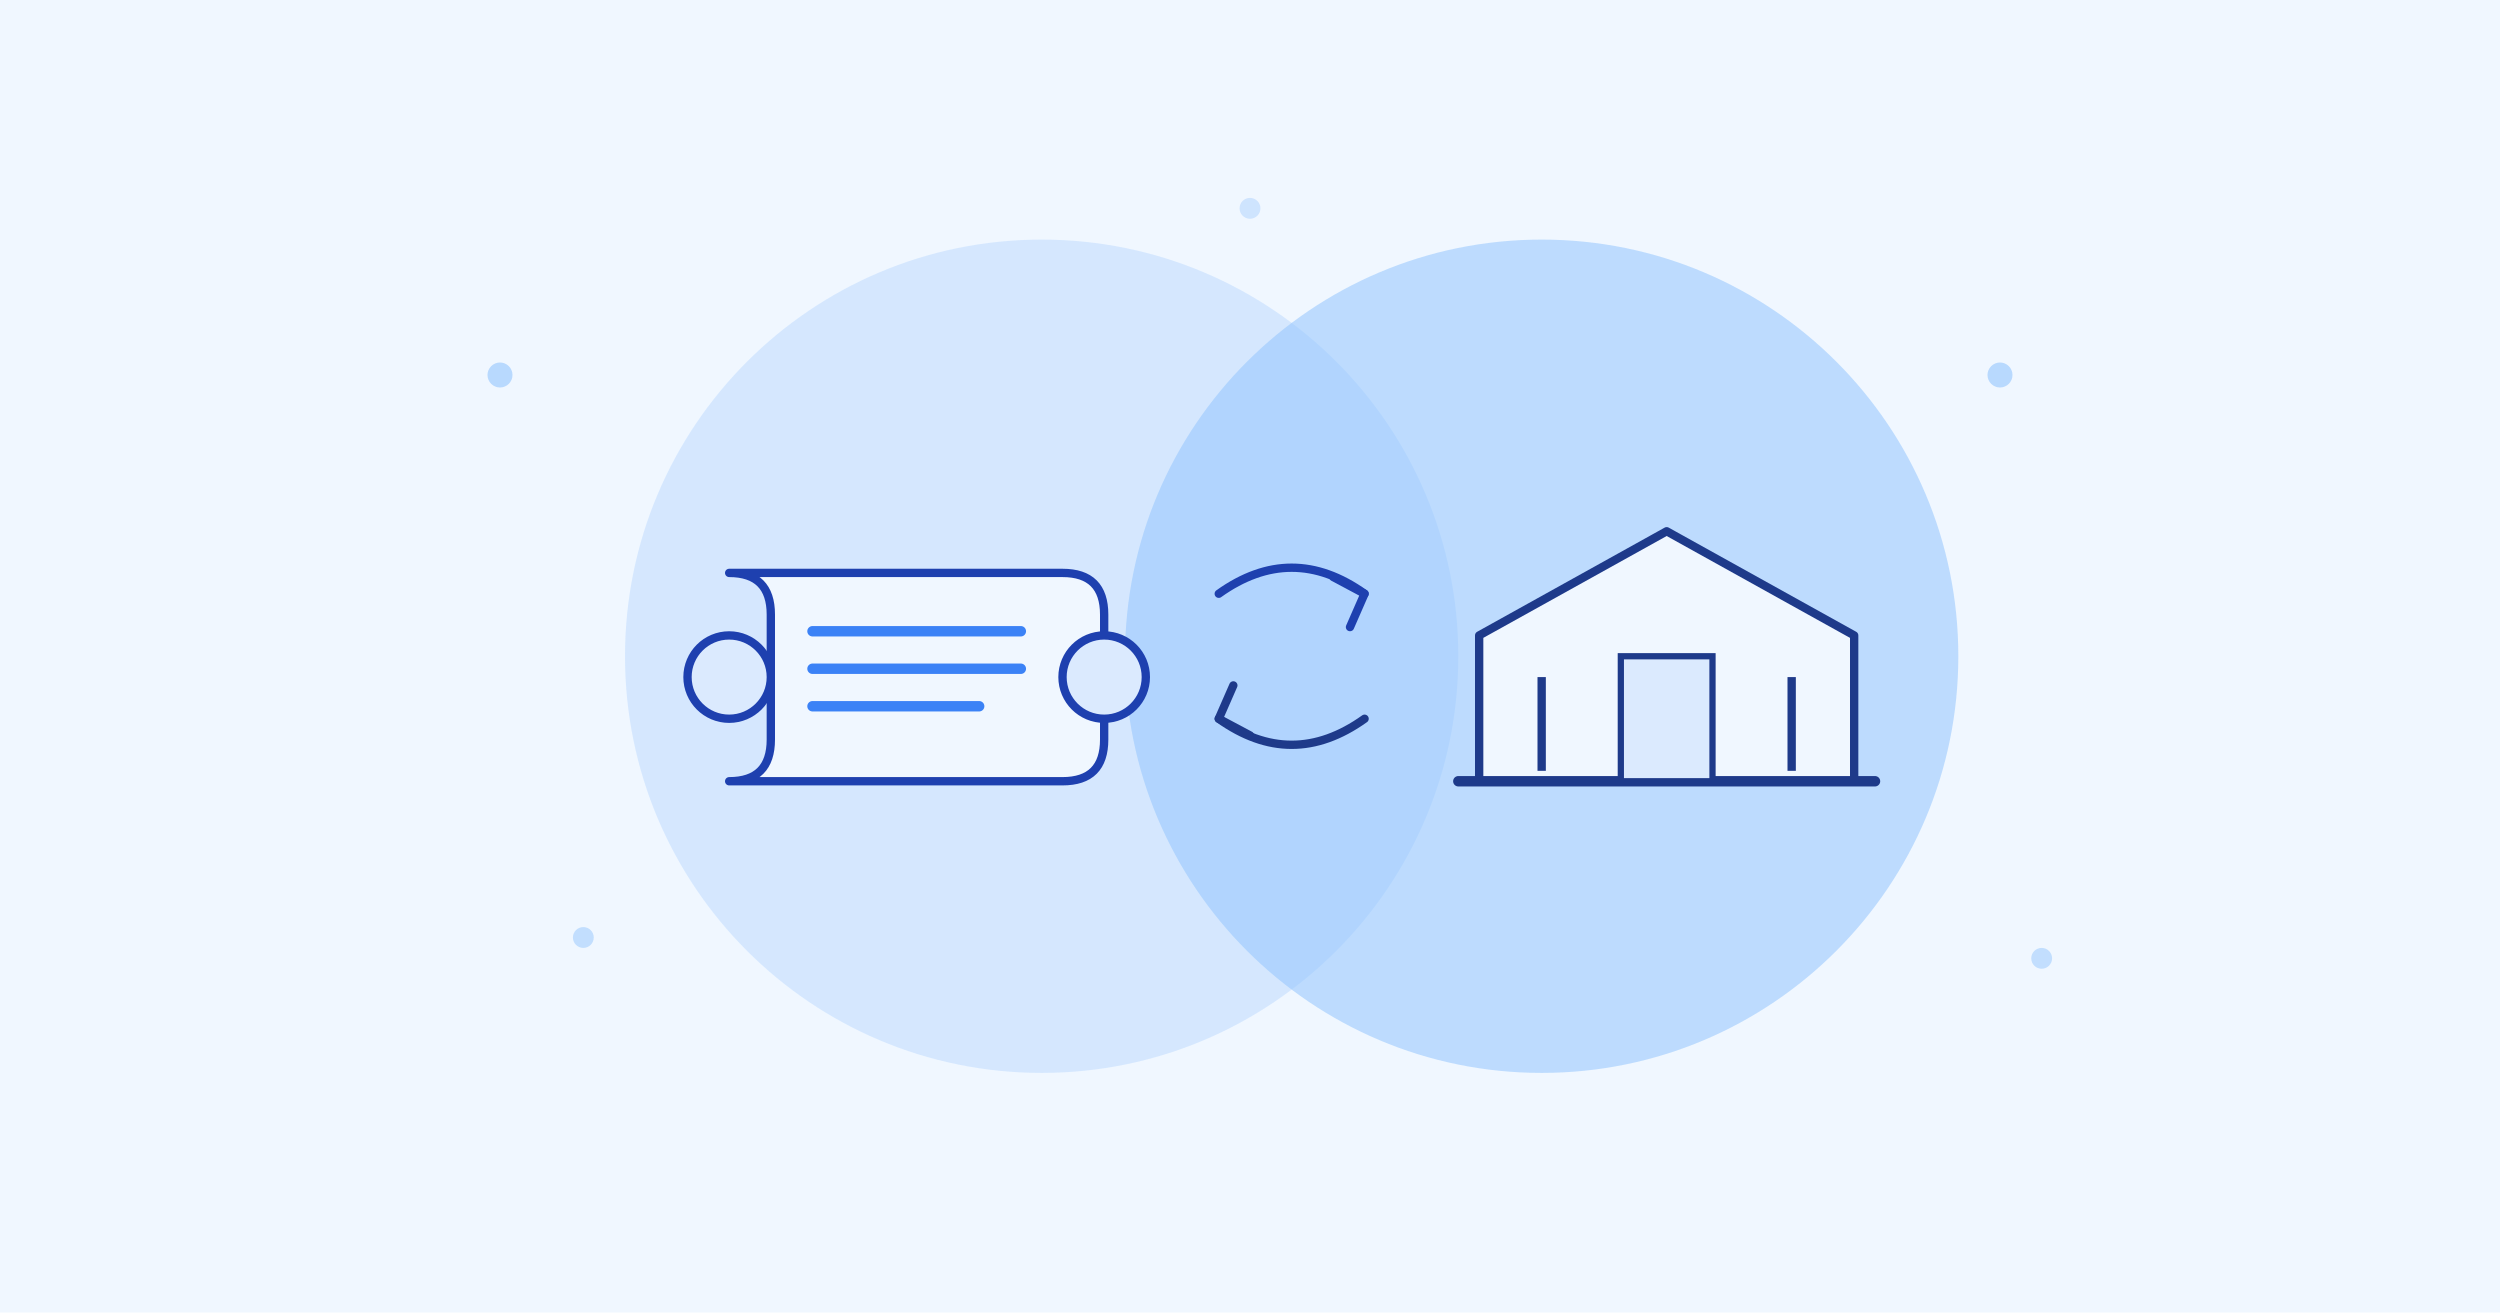
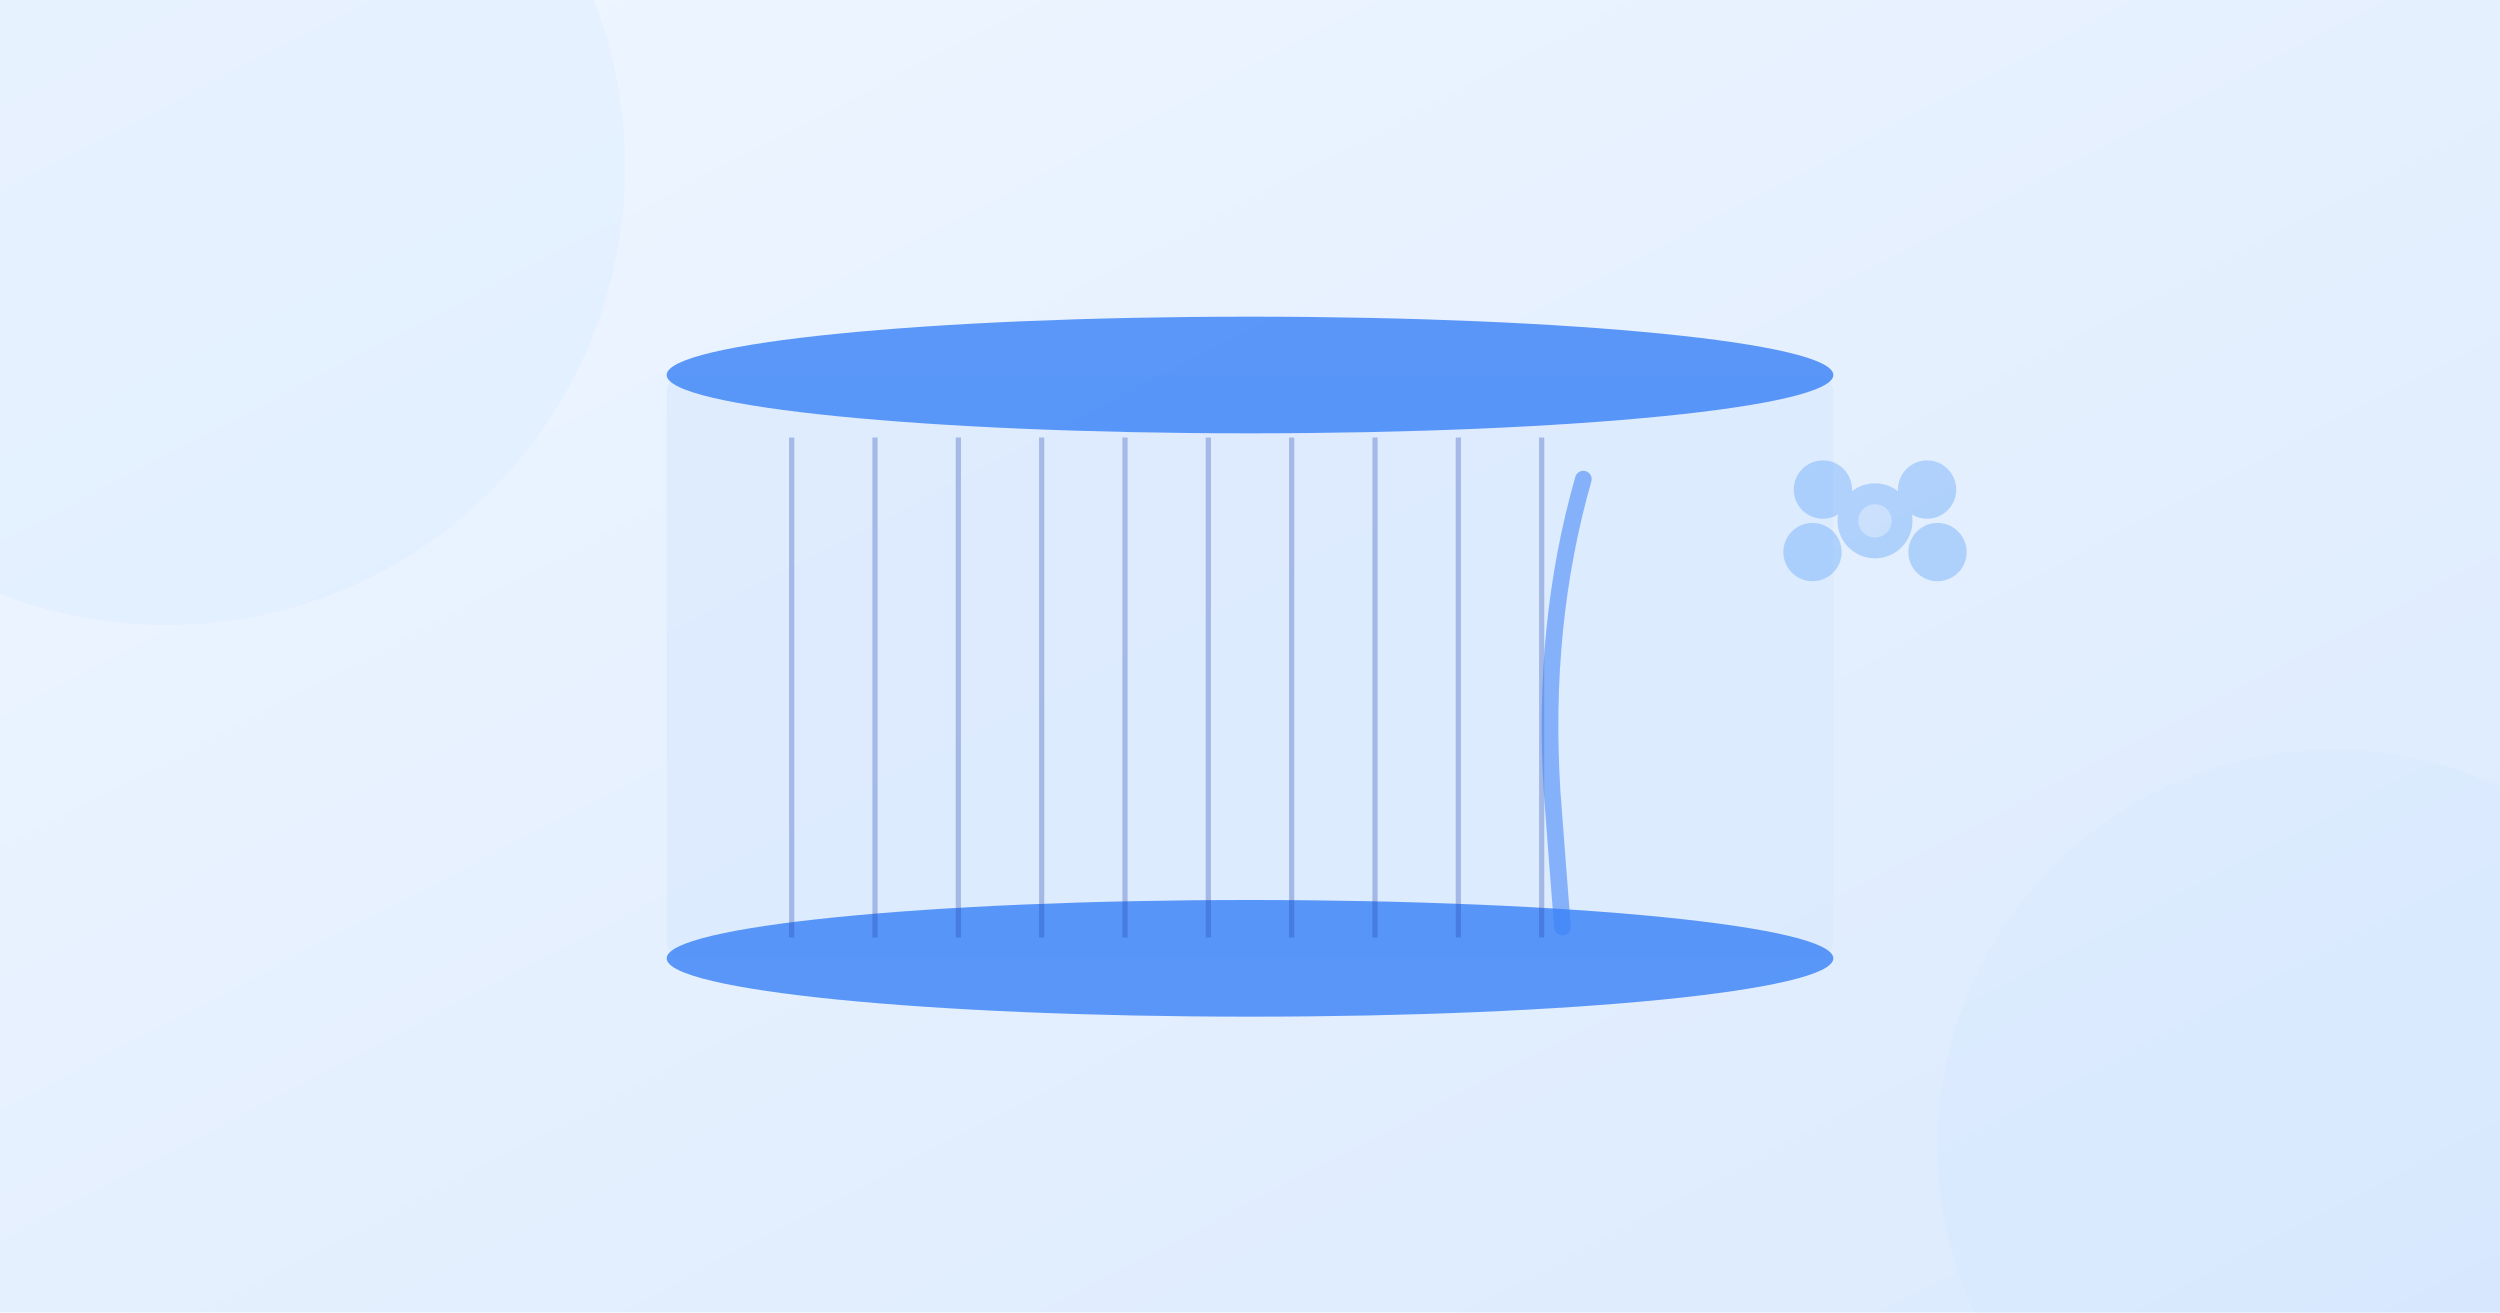
<svg xmlns="http://www.w3.org/2000/svg" width="1200" height="630" viewBox="0 0 1200 630">
-   <rect width="1200" height="630" fill="#f0f7ff" />
-   <circle cx="500" cy="315" r="200" fill="#bfdbfe" opacity="0.55" />
-   <circle cx="740" cy="315" r="200" fill="#93c5fd" opacity="0.55" />
-   <g transform="translate(440,315)">
-     <path d="M -90 -40 L 70 -40 Q 90 -40 90 -20 L 90 40 Q 90 60 70 60 L -90 60 Q -70 60 -70 40 L -70 -20 Q -70 -40 -90 -40 Z" fill="#f0f7ff" stroke="#1e40af" stroke-width="4" stroke-linejoin="round" />
-     <circle cx="-90" cy="10" r="20" fill="#dbeafe" stroke="#1e40af" stroke-width="4" />
-     <circle cx="90" cy="10" r="20" fill="#dbeafe" stroke="#1e40af" stroke-width="4" />
-     <line x1="-50" y1="-12" x2="50" y2="-12" stroke="#3b82f6" stroke-width="5" stroke-linecap="round" />
-     <line x1="-50" y1="6" x2="50" y2="6" stroke="#3b82f6" stroke-width="5" stroke-linecap="round" />
-     <line x1="-50" y1="24" x2="30" y2="24" stroke="#3b82f6" stroke-width="5" stroke-linecap="round" />
+   <defs>
+     <linearGradient id="bg" x1="0" y1="0" x2="1" y2="1">
+       <stop offset="0%" stop-color="#eff6ff" />
+       <stop offset="100%" stop-color="#dbeafe" />
+     </linearGradient>
+   </defs>
+   <rect width="1200" height="630" fill="url(#bg)" />
+   <circle cx="80" cy="80" r="220" fill="#bfdbfe" opacity="0.15" />
+   <circle cx="1120" cy="550" r="190" fill="#bfdbfe" opacity="0.12" />
+   <rect x="320" y="180" width="560" height="280" rx="8" fill="#dbeafe" opacity="0.75" />
+   <ellipse cx="600" cy="180" rx="280" ry="28" fill="#3b82f6" opacity="0.82" />
+   <ellipse cx="600" cy="460" rx="280" ry="28" fill="#3b82f6" opacity="0.82" />
+   <g stroke="#1e40af" stroke-width="2.5" opacity="0.30">
+     <line x1="740" y1="210" x2="740" y2="450" />
+     <line x1="700" y1="210" x2="700" y2="450" />
+     <line x1="660" y1="210" x2="660" y2="450" />
+     <line x1="620" y1="210" x2="620" y2="450" />
+     <line x1="580" y1="210" x2="580" y2="450" />
+     <line x1="540" y1="210" x2="540" y2="450" />
+     <line x1="500" y1="210" x2="500" y2="450" />
+     <line x1="460" y1="210" x2="460" y2="450" />
+     <line x1="420" y1="210" x2="420" y2="450" />
+     <line x1="380" y1="210" x2="380" y2="450" />
  </g>
-   <g transform="translate(800,315)">
-     <path d="M -90 60 L -90 -10 L 0 -60 L 90 -10 L 90 60 Z" fill="#f0f7ff" stroke="#1e3a8a" stroke-width="4" stroke-linejoin="round" />
-     <line x1="-100" y1="60" x2="100" y2="60" stroke="#1e3a8a" stroke-width="5" stroke-linecap="round" />
-     <rect x="-22" y="0" width="44" height="60" fill="#dbeafe" stroke="#1e3a8a" stroke-width="3" />
-     <line x1="-60" y1="10" x2="-60" y2="55" stroke="#1e3a8a" stroke-width="4" />
-     <line x1="60" y1="10" x2="60" y2="55" stroke="#1e3a8a" stroke-width="4" />
+   <path d="M 760,230 Q 740,300 745,380 Q 748,420 750,445" fill="none" stroke="#3b82f6" stroke-width="8" stroke-linecap="round" opacity="0.55" />
+   <g fill="#60a5fa" opacity="0.40">
+     <circle cx="900" cy="250" r="18" />
+     <circle cx="925" cy="235" r="14" />
+     <circle cx="875" cy="235" r="14" />
+     <circle cx="930" cy="265" r="14" />
+     <circle cx="870" cy="265" r="14" />
+     <circle cx="900" cy="250" r="8" fill="#bfdbfe" opacity="0.70" />
  </g>
-   <g transform="translate(620,315)">
-     <path d="M -35 -30 Q 0 -55 35 -30" fill="none" stroke="#1e40af" stroke-width="4" stroke-linecap="round" />
-     <path d="M 35 -30 L 20 -38 M 35 -30 L 28 -14" stroke="#1e40af" stroke-width="4" fill="none" stroke-linecap="round" />
-     <path d="M 35 30 Q 0 55 -35 30" fill="none" stroke="#1e3a8a" stroke-width="4" stroke-linecap="round" />
-     <path d="M -35 30 L -20 38 M -35 30 L -28 14" stroke="#1e3a8a" stroke-width="4" fill="none" stroke-linecap="round" />
-   </g>
-   <circle cx="240" cy="180" r="6" fill="#93c5fd" opacity="0.6" />
-   <circle cx="280" cy="450" r="5" fill="#93c5fd" opacity="0.5" />
-   <circle cx="960" cy="180" r="6" fill="#93c5fd" opacity="0.6" />
-   <circle cx="980" cy="460" r="5" fill="#93c5fd" opacity="0.5" />
-   <circle cx="600" cy="100" r="5" fill="#bfdbfe" opacity="0.7" />
</svg>
